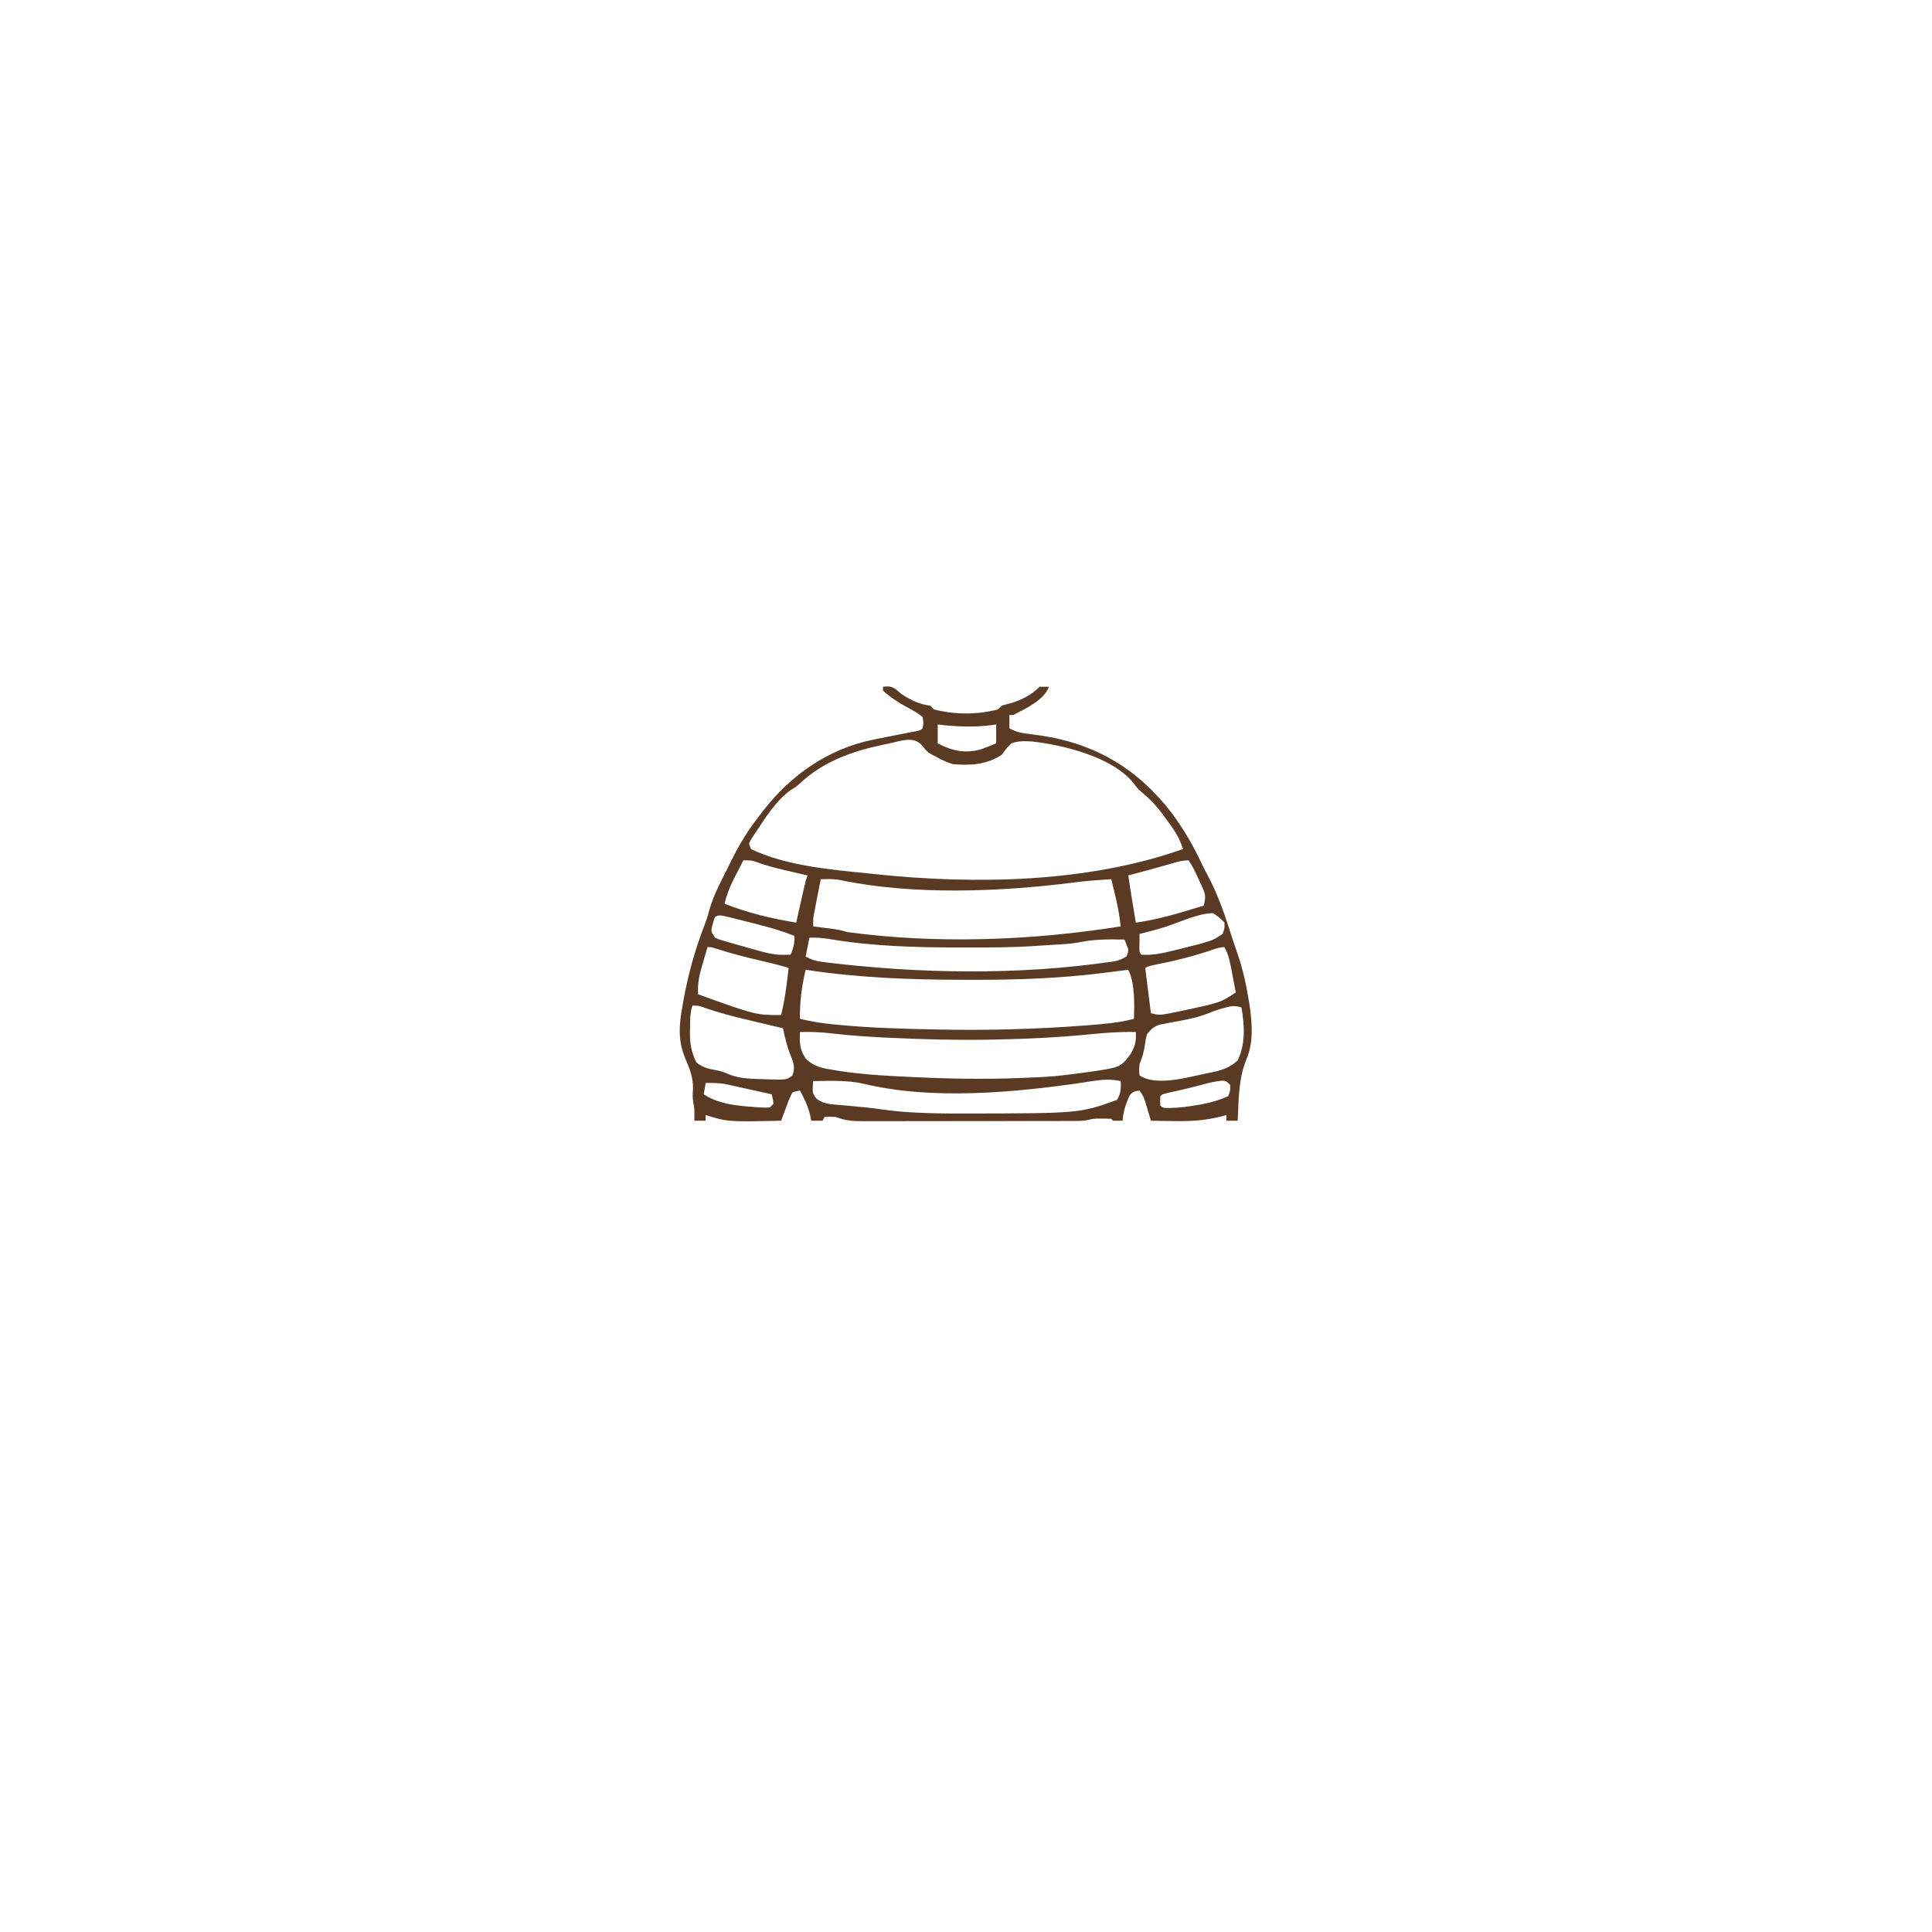
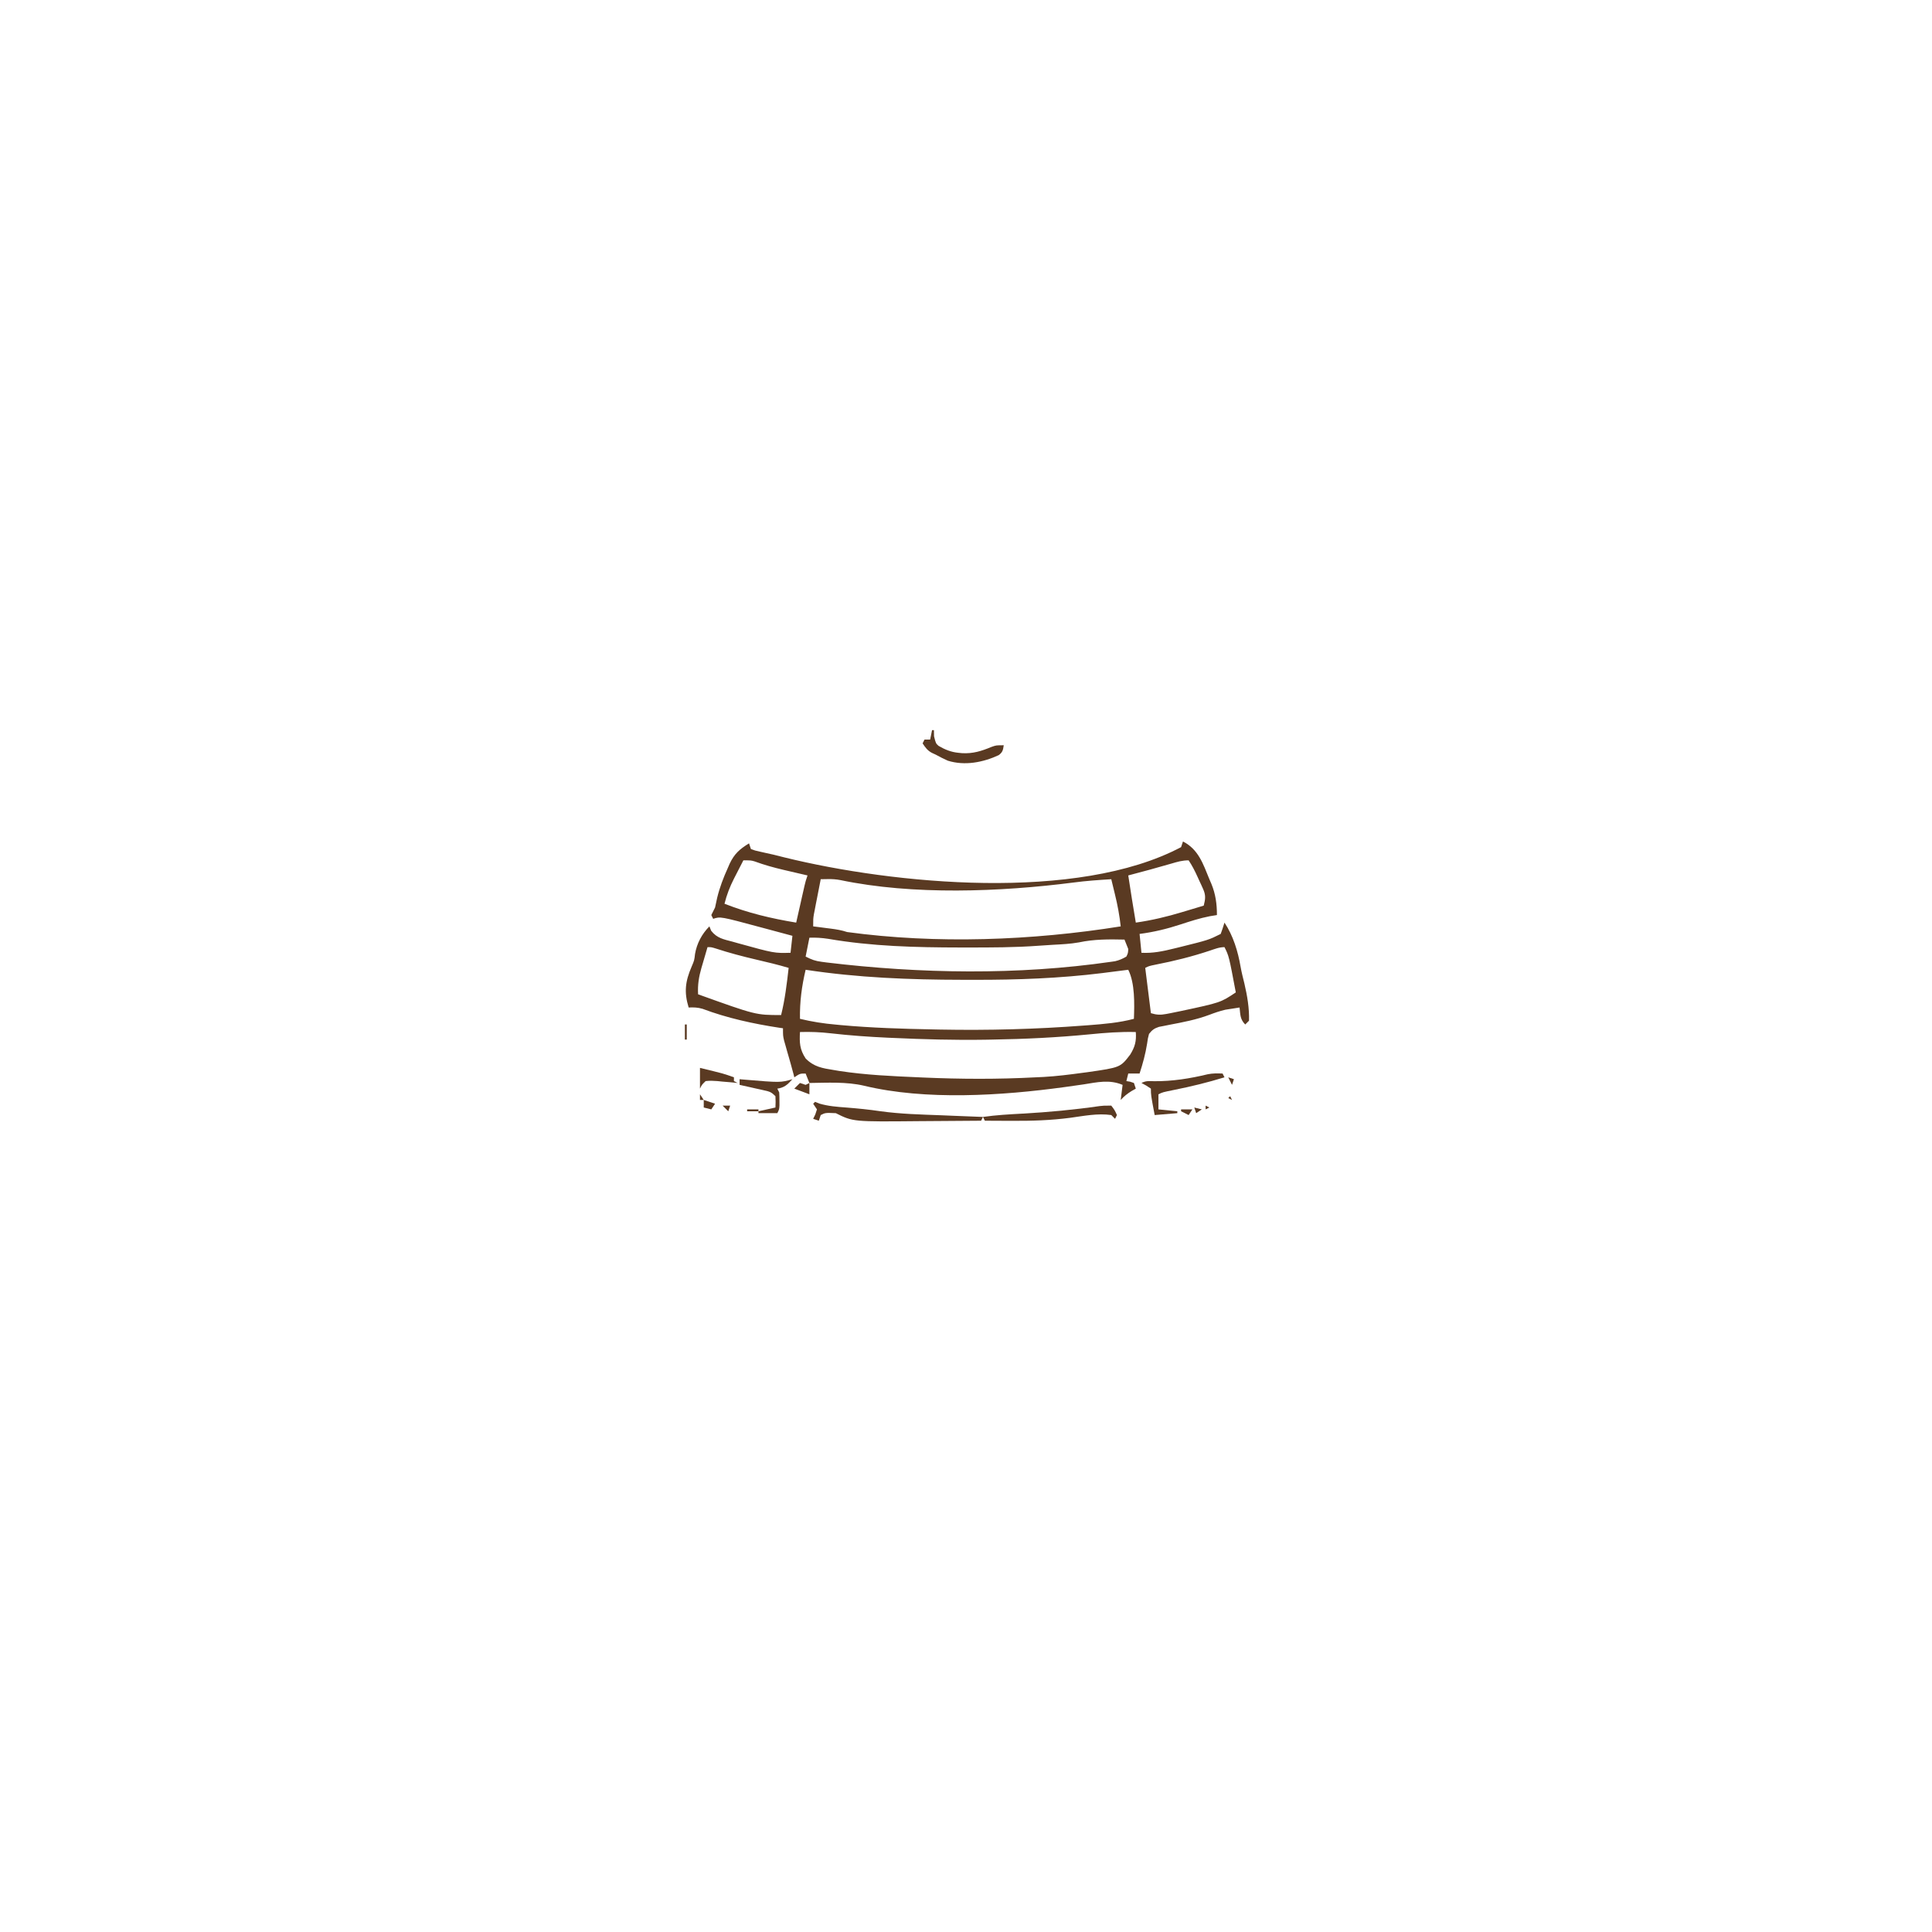
<svg xmlns="http://www.w3.org/2000/svg" viewBox="0 0 1024 1024" width="1024" height="1024">
-   <path fill="#5A3A22" d="M 468 364 C 471.23 363.63 472.6 363.7 475.25 365.69 C 475.7 366.07 475.7 366.07 478 368 C 482.94 371.15 487.12 373.28 493 374 C 493.33 374.33 493.33 374.33 495 376 C 506.2 378.87 517.8 378.87 529 376 C 529.66 375.34 530.32 374.68 531 374 C 532.51 373.53 534.03 373.12 535.56 372.75 C 541.32 371.13 546.73 368.27 551 364 C 552.67 363.96 554.33 363.96 556 364 C 553.1 371.3 543.7 375.51 537 379 C 536.34 379 535.68 379 535 379 C 535 381.31 535 383.62 535 386 C 538.18 387.81 540.93 388.43 544.55 388.89 C 545.63 389.04 546.72 389.19 547.84 389.34 C 548.98 389.5 550.13 389.65 551.31 389.81 C 580.6 394.07 603.22 407.61 621.13 431.04 C 627.48 439.6 632.58 448.41 637.06 458.05 C 637.99 459.97 638.97 461.84 639.98 463.71 C 645.75 474.45 649.46 485.66 653.12 497.26 C 653.88 499.63 654.68 501.97 655.51 504.31 C 658.63 513.13 660.54 521.77 662 531 C 662.18 532.14 662.37 533.29 662.55 534.46 C 663.72 543.73 664.29 552.78 660.62 561.5 C 656.37 571.74 656.55 583.05 656 594 C 654.02 594 652.04 594 650 594 C 650 593.01 650 592.02 650 591 C 649.23 591.21 648.46 591.43 647.66 591.65 C 639.19 593.82 631.4 594.37 622.69 594.19 C 621.46 594.17 620.23 594.16 618.96 594.15 C 615.97 594.11 612.99 594.06 610 594 C 609.73 593.1 609.47 592.19 609.2 591.26 C 609.02 590.67 609.02 590.67 608.12 587.69 C 607.95 587.1 607.95 587.1 607.07 584.14 C 606 581 606 581 604 578 C 601.51 578.36 600.33 578.57 598.77 580.6 C 596.62 585.14 595.42 588.99 595 594 C 593.33 594.04 591.67 594.04 590 594 C 589.67 593.67 589.34 593.34 589 593 C 587.4 592.9 585.79 592.87 584.19 592.88 C 583.31 592.87 582.44 592.87 581.54 592.87 C 579 593 579 593 577.17 593.5 C 574.64 594.08 572.37 594.13 569.78 594.13 C 568.72 594.14 567.66 594.14 566.57 594.15 C 566 594.15 566 594.15 563.07 594.15 C 562.46 594.15 562.46 594.15 559.38 594.16 C 556.03 594.16 552.69 594.17 549.35 594.17 C 547.26 594.17 545.17 594.17 543.08 594.17 C 535.78 594.18 528.49 594.19 521.19 594.19 C 514.4 594.18 507.61 594.2 500.81 594.21 C 494.98 594.22 489.14 594.23 483.3 594.23 C 479.82 594.23 476.33 594.23 472.85 594.24 C 468.96 594.25 465.07 594.25 461.18 594.24 C 460.61 594.25 460.61 594.25 457.7 594.26 C 452.36 594.24 448.02 594.03 443 592 C 439.63 591.88 439.63 591.88 437 592 C 436.67 592.66 436.34 593.32 436 594 C 434.02 594 432.04 594 430 594 C 429.75 592.85 429.5 591.69 429.25 590.5 C 428.13 585.94 426.21 582.13 424 578 C 422.1 578.31 422.1 578.31 420 579 C 418.8 581.36 417.87 583.52 417 586 C 416.47 587.42 415.94 588.83 415.41 590.25 C 415.28 590.6 415.28 590.6 414.61 592.39 C 414.41 592.92 414.21 593.45 414 594 C 385.85 594.62 385.85 594.62 374 591 C 374 591.99 374 592.98 374 594 C 372.02 594 370.04 594 368 594 C 368.01 593.47 368.01 593.47 368.06 590.81 C 368 587 368 587 367.48 584.56 C 366.99 581.93 367.1 579.84 367.31 577.19 C 367.41 571.18 365.59 566.43 363.22 561.01 C 359.28 551.69 359.88 543.17 361.69 533.38 C 361.87 532.32 362.06 531.27 362.25 530.18 C 364.75 516.44 368.3 503.59 373.32 490.57 C 374.47 487.55 375.4 484.55 376.23 481.43 C 378.22 474.66 381.46 468.45 384.62 462.18 C 385.68 460.08 386.72 457.97 387.76 455.85 C 391.83 447.65 396.32 440.23 402 433 C 402.66 432.13 403.33 431.25 404.01 430.35 C 418.89 410.89 438.85 396.88 463 392 C 464.01 391.79 465.03 391.59 466.07 391.38 C 470.64 390.45 475.21 389.54 479.79 388.66 C 480.83 388.46 481.88 388.26 482.96 388.05 C 483.91 387.87 484.85 387.69 485.83 387.51 C 488 387 488 387 489 386 C 489.51 383.22 489.51 383.22 489 380 C 486.59 378.13 484.54 376.82 481.88 375.44 C 476.79 372.68 472.25 369.98 468 366 C 468 365.34 468 364.68 468 364ZM 497 384 C 497 387.3 497 390.6 497 394 C 504.44 397.98 511.79 399.54 520.03 397.11 C 522.71 396.13 525.36 395.1 528 394 C 528 390.7 528 387.4 528 384 C 526.76 384.17 525.52 384.33 524.25 384.5 C 515.1 385.51 506.12 385.07 497 384ZM 471.25 394.06 C 470.13 394.29 469 394.52 467.85 394.75 C 451.61 398.2 436.24 403.64 423.98 415.21 C 422 417 422 417 419 418.81 C 411.08 424.59 405.35 433.87 400 442 C 399.42 442.86 398.84 443.72 398.24 444.6 C 397.83 445.39 397.42 446.18 397 447 C 397.33 447.99 397.66 448.98 398 450 C 416.9 459.03 440.44 460.91 461 463 C 461.96 463.1 462.92 463.21 463.91 463.32 C 516.61 468.89 576.62 467.94 627 450 C 625.13 443.69 621.89 439.23 618 434 C 617.43 433.21 616.86 432.42 616.27 431.6 C 612.84 427 609.24 423.26 604.82 419.61 C 603 418 603 418 600.75 415 C 589.58 401.2 563.75 394.89 547 393 C 543.1 392.75 539.69 392.65 536 394 C 533.31 396.81 533.31 396.81 531 400 C 523.18 405.26 514.19 405.87 505 405 C 501.77 404.02 498.94 402.66 496 401 C 495.07 400.53 494.14 400.05 493.19 399.56 C 491 398 491 398 488.94 395.38 C 484.37 389.78 477.47 392.79 471.25 394.06ZM 394 456 C 392.7 458.52 391.41 461.04 390.12 463.56 C 389.76 464.27 389.4 464.97 389.02 465.7 C 386.8 470.07 385.19 474.24 384 479 C 396.46 483.9 408.8 486.83 422 489 C 422.15 488.35 422.29 487.7 422.44 487.03 C 423.11 484.08 423.77 481.13 424.44 478.19 C 424.67 477.16 424.9 476.14 425.13 475.08 C 425.36 474.1 425.58 473.12 425.81 472.11 C 426.01 471.2 426.22 470.29 426.43 469.36 C 427 467 427 467 428 464 C 427.41 463.86 426.82 463.73 426.22 463.59 C 423.5 462.96 420.78 462.32 418.06 461.69 C 417.14 461.47 416.21 461.26 415.26 461.04 C 410.04 459.81 405 458.42 399.97 456.56 C 398 456 398 456 394 456ZM 620.75 457.75 C 613.2 459.96 605.61 462 598 464 C 599.27 472.35 600.59 480.68 602 489 C 610.49 487.79 618.55 485.87 626.75 483.38 C 627.84 483.05 628.93 482.73 630.05 482.39 C 632.71 481.6 635.35 480.8 638 480 C 638.91 476.48 639.15 474.44 637.64 471.12 C 637.48 470.77 637.48 470.77 636.7 469.02 C 636.36 468.31 636.03 467.6 635.69 466.88 C 635.37 466.16 635.04 465.44 634.71 464.71 C 633.3 461.6 631.9 458.85 630 456 C 626.58 456 624.03 456.78 620.75 457.75ZM 435 466 C 434.33 469.42 433.66 472.83 433 476.25 C 432.9 476.73 432.9 476.73 432.42 479.18 C 432.24 480.12 432.06 481.05 431.88 482.02 C 431.71 482.87 431.54 483.73 431.37 484.62 C 431 487 431 487 431 491 C 432.05 491.13 433.1 491.27 434.18 491.4 C 435.55 491.58 436.93 491.76 438.31 491.94 C 439 492.02 439.69 492.11 440.4 492.2 C 443.4 492.59 446.12 493.04 449 494 C 496.41 500.44 546.92 498.53 594 491 C 593.37 485.2 592.33 479.66 590.94 474 C 590.75 473.23 590.56 472.45 590.37 471.65 C 589.92 469.77 589.46 467.88 589 466 C 582.32 466.42 575.67 466.86 569.03 467.75 C 530.23 472.73 483.88 474.53 445.41 466.46 C 443.1 466.02 441.03 465.9 438.69 465.94 C 437.47 465.96 436.25 465.98 435 466ZM 379 486 C 378.3 487.74 378.3 487.74 377.75 489.88 C 377.56 490.57 377.37 491.27 377.17 491.99 C 377 494 377 494 379 497 C 380.84 497.84 380.84 497.84 383.08 498.5 C 383.49 498.62 383.49 498.62 385.58 499.25 C 386.46 499.49 387.34 499.74 388.25 500 C 389.15 500.26 390.05 500.52 390.97 500.79 C 410.08 506.24 410.08 506.24 419 506 C 420.6 502.49 421.22 499.86 421 496 C 414.63 493.46 408.21 491.63 401.56 489.94 C 400.58 489.68 399.59 489.43 398.58 489.16 C 395.72 488.43 392.86 487.71 390 487 C 389.12 486.78 388.25 486.56 387.34 486.34 C 381.24 484.88 381.24 484.88 379 486ZM 617.68 491.25 C 613.16 492.69 608.61 493.88 604 495 C 603.97 496.65 603.95 498.29 603.94 499.94 C 603.93 500.85 603.91 501.77 603.9 502.71 C 604 505 604 505 605 506 C 611.02 506.42 616.37 505.2 622.19 503.75 C 623.11 503.52 624.04 503.3 624.99 503.07 C 642.39 498.74 642.39 498.74 648 495 C 649.06 492.19 649.06 492.19 649 489 C 647.2 486.83 645.38 485.62 643 484 C 635.11 484 625.28 488.81 617.68 491.25ZM 429 497 C 428.34 500.3 427.68 503.6 427 507 C 430.33 508.67 431.98 509.32 435.48 509.78 C 436.38 509.9 437.28 510.02 438.2 510.14 C 487.75 516.09 539.39 516.93 588.85 509.78 C 589.56 509.68 590.27 509.58 591 509.47 C 593.25 508.94 595.02 508.17 597 507 C 597.88 505.19 597.88 505.19 598 503 C 597.37 501.32 596.7 499.65 596 498 C 587.74 497.81 579.94 497.77 571.82 499.49 C 567.28 500.31 562.71 500.51 558.1 500.76 C 555.61 500.9 553.13 501.07 550.64 501.25 C 537.89 502.2 525.15 502.2 512.38 502.19 C 511.2 502.19 510.03 502.19 508.82 502.19 C 485.33 502.16 462.11 501.59 438.91 497.59 C 435.52 497.08 432.41 496.88 429 497ZM 375 502 C 374.16 504.85 373.32 507.71 372.5 510.56 C 372.26 511.36 372.02 512.16 371.78 512.99 C 370.39 517.83 369.73 521.96 370 527 C 400.59 538 400.59 538 414 538 C 416.06 529.75 417.03 521.43 418 513 C 412.34 511.32 406.63 509.95 400.88 508.62 C 393.58 506.92 386.43 505.04 379.3 502.7 C 377 502 377 502 375 502ZM 641.03 503.93 C 631.68 507.03 622.35 509.36 612.68 511.24 C 609 512 609 512 607 513 C 607.13 514.06 607.27 515.12 607.4 516.22 C 608.27 523.15 609.13 530.07 610 537 C 612.98 537.92 615.08 538.02 618.13 537.43 C 618.53 537.36 618.53 537.36 620.55 536.97 C 620.98 536.88 620.98 536.88 623.12 536.44 C 624 536.26 624.88 536.08 625.78 535.9 C 646.92 531.39 646.92 531.39 655 526 C 651.38 506.77 651.38 506.77 649 502 C 646.15 502 643.71 503.04 641.03 503.93ZM 427 514 C 424.93 522.79 423.85 530.96 424 540 C 430.34 541.53 436.51 542.5 443 543.06 C 443.41 543.1 443.41 543.1 445.48 543.3 C 461.96 544.81 478.46 545.3 495 545.62 C 496.1 545.65 497.2 545.67 498.34 545.69 C 523.83 546.17 549.07 545.5 574.5 543.56 C 575.32 543.5 576.13 543.44 576.97 543.38 C 585.11 542.75 593.08 542.1 601 540 C 601.28 532.12 601.59 521.18 598 514 C 597.38 514.08 596.76 514.16 596.12 514.24 C 593.12 514.63 590.12 515 587.12 515.38 C 586.15 515.5 585.18 515.63 584.17 515.76 C 561.65 518.54 539.15 519.37 516.48 519.32 C 514.28 519.31 512.08 519.31 509.88 519.31 C 482.06 519.28 454.54 518.2 427 514ZM 367 533 C 365.64 537.09 365.78 540.9 365.75 545.19 C 365.73 546.01 365.71 546.84 365.69 547.69 C 365.65 553.48 366.57 557.73 369 563 C 372.44 566.03 376.31 566.61 380.7 567.46 C 382.86 567.97 384.66 568.66 386.69 569.56 C 392.53 571.87 398.8 571.78 405 572 C 406.06 572.04 407.12 572.08 408.21 572.12 C 416.88 572.31 416.88 572.31 420 570 C 421.49 566.03 420.77 563.57 419.19 559.75 C 417.21 554.91 416.04 550.1 415 545 C 414.06 544.78 413.13 544.56 412.16 544.33 C 408.63 543.49 405.09 542.65 401.56 541.8 C 400.04 541.44 398.52 541.08 397 540.72 C 388.63 538.74 380.42 536.65 372.31 533.73 C 370 533 370 533 367 533ZM 648.75 534.25 C 647.86 534.5 646.97 534.76 646.05 535.02 C 643.79 535.74 641.57 536.57 639.38 537.46 C 633.19 539.81 626.63 540.81 620.14 542.02 C 619.15 542.22 618.16 542.42 617.14 542.62 C 616.25 542.79 615.36 542.96 614.44 543.13 C 611.45 544.2 610.01 545.58 608 548 C 607.24 550.62 607.24 550.62 606.88 553.44 C 606.35 557.28 605.47 560.42 604 564 C 603.69 567.19 603.69 567.19 604 570 C 613.42 576.28 631.29 570.4 641.73 568.46 C 647.23 567.34 651.86 565.99 656 562 C 660.25 553.28 659.62 543.31 658 534 C 654.5 532.79 652.27 533.22 648.75 534.25ZM 424 547 C 423.71 552.6 423.82 556.17 427 561 C 431.38 565.47 435.87 566.17 441.81 567.12 C 442.81 567.29 443.81 567.46 444.84 567.63 C 458.8 569.77 472.9 570.39 487 571 C 487.71 571.03 488.42 571.06 489.15 571.1 C 509.16 571.98 528.98 572.07 549 571 C 550.37 570.94 551.74 570.87 553.11 570.81 C 560.03 570.42 566.88 569.56 573.75 568.62 C 574.61 568.51 575.48 568.4 576.37 568.28 C 593.79 565.78 593.79 565.78 599 559 C 601.58 554.82 602.35 551.9 602 547 C 593.74 546.77 585.63 547.41 577.41 548.23 C 560.28 549.9 543.22 550.73 526 551 C 525.39 551.01 525.39 551.01 522.32 551.07 C 505.93 551.33 489.62 550.88 473.25 550.12 C 472.38 550.09 471.51 550.05 470.61 550.01 C 460.45 549.54 450.37 548.83 440.27 547.67 C 434.81 547.04 429.5 546.82 424 547ZM 573.81 573.81 C 537.58 579.09 494.03 583.17 457.93 574.45 C 449.21 572.43 439.88 572.87 431 573 C 430.51 579.36 430.51 579.36 432.81 582.38 C 435.98 584.72 438.75 585.15 442.58 585.46 C 443.48 585.54 444.39 585.62 445.32 585.7 C 446.29 585.78 447.25 585.86 448.25 585.94 C 454.8 586.5 461.31 587.12 467.81 588.06 C 472.82 588.77 477.81 589.26 482.85 589.55 C 483.59 589.59 484.32 589.63 485.08 589.67 C 493.24 590.11 501.39 590.2 509.56 590.19 C 510.35 590.19 511.14 590.19 511.96 590.19 C 572.17 590.09 572.17 590.09 592 583 C 594.05 579.7 594.22 576.84 594 573 C 587.08 571.41 580.75 572.72 573.81 573.81ZM 637.5 574.81 C 636.08 575.18 634.66 575.55 633.25 575.91 C 632.89 576.01 632.89 576.01 631.1 576.47 C 626.88 577.53 622.63 578.45 618.38 579.39 C 616 580 616 580 615 581 C 614.88 583.5 614.88 583.5 615 586 C 616.53 587.53 617.86 587.21 620 587.25 C 624.97 587.2 629.74 586.53 634.62 585.69 C 635.33 585.57 636.03 585.45 636.76 585.33 C 641.77 584.42 646.34 583.08 651 581 C 652.12 577.94 652.12 577.94 652 575 C 650 573 650 573 647.84 572.76 C 644.28 573.06 640.94 573.89 637.5 574.81ZM 374 574 C 373.67 575.98 373.34 577.96 373 580 C 381.1 585.38 391.24 586.14 400.75 586.81 C 401.44 586.87 402.13 586.92 402.84 586.97 C 404.56 587.07 406.28 587.04 408 587 C 408.66 586.34 409.32 585.68 410 585 C 409.62 582.38 409.62 582.38 409 580 C 405.14 579.14 401.28 578.28 397.42 577.44 C 395.47 577.01 393.52 576.57 391.57 576.13 C 390.33 575.86 389.09 575.59 387.81 575.31 C 386.67 575.06 385.54 574.81 384.36 574.55 C 380.85 573.98 377.55 573.91 374 574Z" />
+   <path fill="#5A3A22" d="M 627 446 C 635.24 450.21 637.66 457.88 641 466 C 641.35 466.82 641.71 467.63 642.07 468.48 C 644.3 473.9 645 479.16 645 485 C 643.74 485.21 642.48 485.41 641.19 485.62 C 635.85 486.67 630.78 488.31 625.62 490 C 618.44 492.35 611.52 494.02 604 495 C 604.33 498.3 604.66 501.6 605 505 C 611.04 505.3 616.34 504.21 622.19 502.75 C 622.65 502.64 622.65 502.64 624.99 502.07 C 640.63 498.19 640.63 498.19 647 495 C 647.73 493.02 648.4 491.02 649 489 C 653.61 495.92 656.15 504.27 657.54 512.42 C 658.08 515.42 658.82 518.35 659.56 521.31 C 661.06 527.76 662.21 534.36 662 541 C 661.34 541.66 660.68 542.32 660 543 C 657.24 540.24 657.42 537.79 657 534 C 655.39 534.24 653.79 534.49 652.19 534.75 C 651.74 534.82 651.74 534.82 649.48 535.17 C 646.45 535.89 643.77 536.81 640.86 537.92 C 634.03 540.47 627.05 541.79 619.9 543.15 C 618.92 543.35 617.95 543.55 616.94 543.75 C 616.06 543.92 615.18 544.09 614.28 544.26 C 611.74 545.09 610.64 545.91 609 548 C 608.38 550.35 608.38 550.35 608 553.06 C 607.14 558.56 605.72 563.72 604 569 C 602 569 600 569 598 569 C 597.67 570.32 597.34 571.64 597 573 C 597.64 573.1 598.28 573.21 598.94 573.31 C 599.62 573.54 600.3 573.77 601 574 C 601.33 574.99 601.66 575.98 602 577 C 601.24 577.43 600.47 577.87 599.69 578.31 C 597.42 579.74 595.78 581.03 594 583 C 594.33 580.36 594.66 577.72 595 575 C 587.99 572.06 581.65 573.59 574.31 574.75 C 571.59 575.15 568.87 575.53 566.15 575.91 C 565.46 576 564.77 576.1 564.06 576.2 C 531.08 580.72 490.61 583.35 457.92 575.45 C 448.59 573.28 438.51 573.88 429 574 C 428.34 572.35 427.68 570.7 427 569 C 424 569 424 569 421 571 C 420.88 570.48 420.75 569.97 420.62 569.44 C 420.15 567.6 419.65 565.76 419.12 563.94 C 418.75 562.62 418.38 561.31 418 560 C 417.87 559.54 417.87 559.54 417.2 557.24 C 416.93 556.28 416.66 555.31 416.38 554.31 C 416.11 553.4 415.85 552.49 415.59 551.55 C 415 549 415 549 415 545 C 414.38 544.91 413.75 544.83 413.11 544.74 C 399.34 542.64 385.43 539.61 372.38 534.7 C 369.81 533.94 367.66 533.87 365 534 C 362.5 525.86 363.21 520.14 366.56 512.38 C 368 509 368 509 368.38 505.62 C 369.33 500.07 372 495 376 491 C 376.3 491.76 376.61 492.52 376.92 493.3 C 379.99 497.29 383.57 497.86 388.31 499.12 C 389.21 499.38 390.1 499.63 391.02 499.89 C 410.35 505.23 410.35 505.23 419 505 C 419.33 502.03 419.66 499.06 420 496 C 415.89 494.89 411.79 493.79 407.68 492.69 C 406.28 492.32 404.89 491.94 403.5 491.57 C 381.81 485.73 381.81 485.73 378 487 C 377.67 486.34 377.34 485.68 377 485 C 377.65 483.66 378.32 482.33 379 481 C 379.41 479.28 379.78 477.55 380.12 475.81 C 381.47 470.28 383.41 465.23 385.75 460.06 C 386.06 459.34 386.37 458.62 386.69 457.88 C 389.19 452.55 392 450.08 397 447 C 397.17 447.5 397.17 447.5 398 450 C 400.12 450.81 400.12 450.81 403 451.44 C 404.1 451.69 405.2 451.93 406.33 452.19 C 407.54 452.46 408.75 452.72 410 453 C 411.9 453.48 413.8 453.95 415.7 454.43 C 473.68 468.71 570.96 478.12 626 449 C 626.33 448.01 626.66 447.02 627 446ZM 394 456 C 392.7 458.52 391.41 461.04 390.12 463.56 C 389.76 464.27 389.4 464.97 389.02 465.7 C 386.8 470.07 385.19 474.24 384 479 C 396.46 483.9 408.8 486.83 422 489 C 422.15 488.35 422.29 487.7 422.44 487.03 C 423.11 484.08 423.77 481.13 424.44 478.19 C 424.67 477.16 424.9 476.14 425.13 475.08 C 425.36 474.1 425.58 473.12 425.81 472.11 C 426.01 471.2 426.22 470.29 426.43 469.36 C 427 467 427 467 428 464 C 427.41 463.86 426.82 463.73 426.22 463.59 C 423.5 462.96 420.78 462.32 418.06 461.69 C 417.14 461.47 416.21 461.26 415.26 461.04 C 410.04 459.81 405 458.42 399.97 456.56 C 398 456 398 456 394 456ZM 620.75 457.75 C 613.2 459.96 605.61 462 598 464 C 599.27 472.35 600.59 480.68 602 489 C 610.49 487.79 618.55 485.87 626.75 483.38 C 627.84 483.05 628.93 482.73 630.05 482.39 C 632.71 481.6 635.35 480.8 638 480 C 638.91 476.48 639.15 474.44 637.64 471.12 C 637.48 470.77 637.48 470.77 636.7 469.02 C 636.36 468.31 636.03 467.6 635.69 466.88 C 635.37 466.16 635.04 465.44 634.71 464.71 C 633.3 461.6 631.9 458.85 630 456 C 626.58 456 624.03 456.78 620.75 457.75ZM 435 466 C 434.33 469.42 433.66 472.83 433 476.25 C 432.9 476.73 432.9 476.73 432.42 479.18 C 432.24 480.12 432.06 481.05 431.88 482.02 C 431.71 482.87 431.54 483.73 431.37 484.62 C 431 487 431 487 431 491 C 432.05 491.13 433.1 491.27 434.18 491.4 C 435.55 491.58 436.93 491.76 438.31 491.94 C 439 492.02 439.69 492.11 440.4 492.2 C 443.4 492.59 446.12 493.04 449 494 C 496.41 500.44 546.92 498.53 594 491 C 593.37 485.2 592.33 479.66 590.94 474 C 590.75 473.23 590.56 472.45 590.37 471.65 C 589.92 469.77 589.46 467.88 589 466 C 582.32 466.42 575.67 466.86 569.03 467.75 C 530.23 472.73 483.88 474.53 445.41 466.46 C 443.1 466.02 441.03 465.9 438.69 465.94 C 437.47 465.96 436.25 465.98 435 466ZM 429 497 C 428.34 500.3 427.68 503.6 427 507 C 430.33 508.67 431.98 509.32 435.48 509.78 C 436.38 509.9 437.28 510.02 438.2 510.14 C 487.75 516.09 539.39 516.93 588.85 509.78 C 589.56 509.68 590.27 509.58 591 509.47 C 593.25 508.94 595.02 508.17 597 507 C 597.88 505.19 597.88 505.19 598 503 C 597.37 501.32 596.7 499.65 596 498 C 587.74 497.81 579.94 497.77 571.82 499.49 C 567.28 500.31 562.71 500.51 558.1 500.76 C 555.61 500.9 553.13 501.07 550.64 501.25 C 537.89 502.2 525.15 502.2 512.38 502.19 C 511.2 502.19 510.03 502.19 508.82 502.19 C 485.33 502.16 462.11 501.59 438.91 497.59 C 435.52 497.08 432.41 496.88 429 497ZM 375 502 C 374.16 504.85 373.32 507.71 372.5 510.56 C 372.26 511.36 372.02 512.16 371.78 512.99 C 370.39 517.83 369.73 521.96 370 527 C 400.59 538 400.59 538 414 538 C 416.06 529.75 417.03 521.43 418 513 C 412.34 511.32 406.63 509.95 400.88 508.62 C 393.58 506.92 386.43 505.04 379.3 502.7 C 377 502 377 502 375 502ZM 641.03 503.93 C 631.68 507.03 622.35 509.36 612.68 511.24 C 609 512 609 512 607 513 C 607.13 514.06 607.27 515.12 607.4 516.22 C 608.27 523.15 609.13 530.07 610 537 C 612.98 537.92 615.08 538.02 618.13 537.43 C 618.53 537.36 618.53 537.36 620.55 536.97 C 620.98 536.88 620.98 536.88 623.12 536.44 C 624 536.26 624.88 536.08 625.78 535.9 C 646.92 531.39 646.92 531.39 655 526 C 651.38 506.77 651.38 506.77 649 502 C 646.15 502 643.71 503.04 641.03 503.93ZM 427 514 C 424.93 522.79 423.85 530.96 424 540 C 430.34 541.53 436.51 542.5 443 543.06 C 443.41 543.1 443.41 543.1 445.48 543.3 C 461.96 544.81 478.46 545.3 495 545.62 C 496.1 545.65 497.2 545.67 498.34 545.69 C 523.83 546.17 549.07 545.5 574.5 543.56 C 575.32 543.5 576.13 543.44 576.97 543.38 C 585.11 542.75 593.08 542.1 601 540 C 601.28 532.12 601.59 521.18 598 514 C 597.38 514.08 596.76 514.16 596.12 514.24 C 593.12 514.63 590.12 515 587.12 515.38 C 586.15 515.5 585.18 515.63 584.17 515.76 C 561.65 518.54 539.15 519.37 516.48 519.32 C 514.28 519.31 512.08 519.31 509.88 519.31 C 482.06 519.28 454.54 518.2 427 514ZM 424 547 C 423.71 552.6 423.82 556.17 427 561 C 431.38 565.47 435.87 566.17 441.81 567.12 C 442.81 567.29 443.81 567.46 444.84 567.63 C 458.8 569.77 472.9 570.39 487 571 C 487.71 571.03 488.42 571.06 489.15 571.1 C 509.16 571.98 528.98 572.07 549 571 C 550.37 570.94 551.74 570.87 553.11 570.81 C 560.03 570.42 566.88 569.56 573.75 568.62 C 574.61 568.51 575.48 568.4 576.37 568.28 C 593.79 565.78 593.79 565.78 599 559 C 601.58 554.82 602.35 551.9 602 547 C 593.74 546.77 585.63 547.41 577.41 548.23 C 560.28 549.9 543.22 550.73 526 551 C 525.39 551.01 525.39 551.01 522.32 551.07 C 505.93 551.33 489.62 550.88 473.25 550.12 C 472.38 550.09 471.51 550.05 470.61 550.01 C 460.45 549.54 450.37 548.83 440.27 547.67 C 434.81 547.04 429.5 546.82 424 547Z" />
+   <path fill="#5A3A22" d="M 432 584 C 432.77 584.31 433.55 584.62 434.35 584.94 C 439.04 586.3 443.58 586.64 448.44 587 C 454.57 587.48 460.64 588.08 466.73 588.99 C 477.41 590.46 488.17 590.72 498.94 591.12 C 501.09 591.21 503.23 591.3 505.38 591.39 C 510.59 591.6 515.79 591.8 521 592 C 520.67 592.66 520.34 593.32 520 594 C 512.58 594.07 505.17 594.12 497.75 594.16 C 494.31 594.17 490.86 594.19 487.41 594.23 C 452.14 594.57 452.14 594.57 443 590 C 437.46 589.77 437.46 589.77 435 591 C 434.67 591.99 434.34 592.98 434 594 C 433.01 593.67 432.02 593.34 431 593 C 431.37 592.24 431.74 591.47 432.12 590.69 C 432.41 589.8 432.7 588.91 433 588 C 432.34 587.01 431.68 586.02 431 585 C 431.33 584.67 431.66 584.34 432 584Z" />
+   <path fill="#5A3A22" d="M 589 586 C 590.81 588.38 590.81 588.38 592 591 C 591.67 591.66 591.34 592.32 591 593 C 590.67 592.67 590.67 592.67 589 591 C 581.85 589.96 574.32 591.49 567.22 592.46 C 556.89 593.81 546.73 594.13 536.31 594.06 C 534.92 594.06 533.52 594.05 532.13 594.05 C 528.75 594.04 525.38 594.02 522 594 C 521.67 593.34 521.34 592.68 521 592 C 527.95 590.99 534.9 590.63 541.91 590.24 C 555.65 589.48 569.23 588.21 582.85 586.24 C 585 586 585 586 589 586Z" />
+   <path fill="#5A3A22" d="M 494 387 C 494.33 387 494.66 387 495 387 C 495.02 388.07 495.04 389.14 495.06 390.25 C 496 394 496 394 497.45 395.32 C 500.83 397.3 504.08 398.63 508 399 C 508.63 399.06 509.27 399.13 509.92 399.19 C 515.73 399.51 520.18 398.09 525.52 395.88 C 528 395 528 395 532 395 C 531.64 397.51 531.44 398.67 529.36 400.23 C 521.08 404.1 511.32 405.98 502.36 403.18 C 500.18 402.2 498.09 401.16 496 400 C 495.29 399.67 494.59 399.34 493.86 399 C 491.53 397.75 490.45 396.18 489 394 C 489.33 393.34 489.66 392.68 490 392 C 490.99 392 491.98 392 493 392 C 493.33 390.35 493.66 388.7 494 387Z" />
+   <path fill="#5A3A22" d="M 648 569 C 648.16 569.33 648.16 569.33 649 571 C 640.15 573.72 631.3 575.88 622.22 577.69 C 616.19 578.91 616.19 578.91 614 580 C 614 582.64 614 585.28 614 588 C 617.3 588.33 620.6 588.66 624 589 C 624 589.33 624 589.66 624 590 C 620.04 590.33 616.08 590.66 612 591 C 610 580.38 610 580.38 610 577 C 607.5 575.31 607.5 575.31 605 574 C 607.47 572.77 608.93 572.97 611.69 573.06 C 621.3 573.15 630.8 571.64 640.12 569.38 C 642.77 568.85 645.32 568.86 648 569Z" />
+   <path fill="#5A3A22" d="M 392 572 C 392.81 572.07 393.62 572.14 394.46 572.22 C 413.7 573.83 413.7 573.83 420 572 C 417.47 574.8 415.8 576.46 412 577 C 412.33 577.66 412.66 578.32 413 579 C 413.09 580.5 413.13 582 413.12 583.5 C 413.13 583.9 413.13 583.9 413.13 585.91 C 413 588 413 588 412 590 C 408.7 590 405.4 590 402 590 C 402 589.67 402 589.34 402 589 C 404.97 588.34 407.94 587.68 411 587 C 411.12 584.12 411.12 584.12 411 581 C 408.82 578.82 408 578.58 405.09 577.93 C 404.33 577.76 403.56 577.58 402.78 577.4 C 401.99 577.23 401.19 577.05 400.38 576.88 C 399.57 576.69 398.77 576.51 397.95 576.32 C 395.97 575.88 393.98 575.44 392 575 C 392 574.01 392 573.02 392 572Z" />
+   <path fill="#5A3A22" d="M 371 566 C 383.67 569.08 383.67 569.08 389 571 C 389 571.66 389 572.32 389 573 C 389.66 573.33 390.32 573.66 391 574 C 389.81 573.88 388.62 573.76 387.39 573.64 C 385.82 573.51 384.25 573.38 382.69 573.25 C 381.9 573.17 381.12 573.09 380.31 573 C 378.14 572.84 376.16 572.72 374 573 C 371.96 574.98 371.96 574.98 371 577 C 371 573.33 371 569.67 371 566Z" />
+   <path fill="#5A3A22" d="M 424 574 C 424.99 574.33 425.98 574.66 427 575 C 427.66 574.67 428.32 574.34 429 574 C 429 575.98 429 577.96 429 580 C 426.36 579.01 423.72 578.02 421 577 C 421.99 576.01 422.98 575.02 424 574Z" />
+   <path fill="#5A3A22" d="M 373 583 C 374.98 583.66 376.96 584.32 379 585 C 378.67 585.5 378.67 585.5 377 588 C 375.68 587.67 374.36 587.34 373 587 C 373 585.67 373 584.33 373 583Z" />
+   <path fill="#5A3A22" d="M 626 588 C 627.98 588 629.96 588 632 588 C 631.67 588.5 631.67 588.5 630 591 C 628.68 590.34 627.36 589.68 626 589 C 626 588.67 626 588.34 626 588Z" />
+   <path fill="#5A3A22" d="M 633 587 C 634.32 587.33 635.64 587.66 637 588 C 636.5 588.33 636.5 588.33 634 590 C 633.67 589.01 633.34 588.02 633 587Z" />
+   <path fill="#5A3A22" d="M 383 586 C 384.32 586 385.64 586 387 586 C 386.67 586.99 386.34 587.98 386 589 C 385.01 588.01 384.02 587.02 383 586Z" />
+   <path fill="#5A3A22" d="M 363 543 C 363.33 543 363.66 543 364 543 C 364 545.64 364 548.28 364 551 C 363.67 551 363.34 551 363 551 C 363 548.36 363 545.72 363 543Z" />
+   <path fill="#5A3A22" d="M 396 588 C 397.98 588 399.96 588 402 588 C 402 588.33 402 588.66 402 589 C 400.02 589 398.04 589 396 589 C 396 588.67 396 588.34 396 588Z" />
+   <path fill="#5A3A22" d="M 651 571 C 651.99 571.33 652.98 571.66 654 572 C 653.67 572.99 653.34 573.98 653 575 C 652.34 573.68 651.68 572.36 651 571Z" />
+   <path fill="#5A3A22" d="M 371 580 C 371.33 580.5 371.33 580.5 373 583 C 372.34 583 371.68 583 371 583 C 371 582.01 371 581.02 371 580Z" />
+   <path fill="#5A3A22" d="M 530 389 C 531 393 531 393 531 393Z" />
+   <path fill="#5A3A22" d="M 639 586 C 639.33 586.16 639.33 586.16 641 587 C 640.67 587.16 640.67 587.16 639 588 C 639 587.34 639 586.68 639 586Z" />
+   <path fill="#5A3A22" d="M 652 581 C 652.33 581.66 652.66 582.32 653 583 C 652.34 582.67 651.68 582.34 651 582 C 651.33 581.67 651.66 581.34 652 581Z" />
+   <path fill="#5A3A22" d="" />
+   <path fill="#5A3A22" d="" />
+   <path fill="#5A3A22" d="M 645 585 C 647 586 647 586 647 586Z" />
+   <path fill="#5A3A22" d="M 649 583 C 651 584 651 584 651 584Z" />
+   <path fill="#5A3A22" d="" />
+   <path fill="#5A3A22" d="" />
+   <path fill="#5A3A22" d="" />
+   <path fill="#5A3A22" d="" />
+   <path fill="#5A3A22" d="" />
+   <path fill="#5A3A22" d="" />
+   <path fill="#5A3A22" d="" />
+   <path fill="#5A3A22" d="" />
+   <path fill="#5A3A22" d="" />
+   <path fill="#5A3A22" d="" />
+   <path fill="#5A3A22" d="" />
+   <path fill="#5A3A22" d="" />
+   <path fill="#5A3A22" d="" />
+   <path fill="#5A3A22" d="" />
+   <path fill="#5A3A22" d="" />
+   <path fill="#5A3A22" d="" />
+   <path fill="#5A3A22" d="" />
+   <path fill="#5A3A22" d="" />
+   <path fill="#5A3A22" d="" />
+   <path fill="#5A3A22" d="" />
+   <path fill="#5A3A22" d="" />
</svg>
